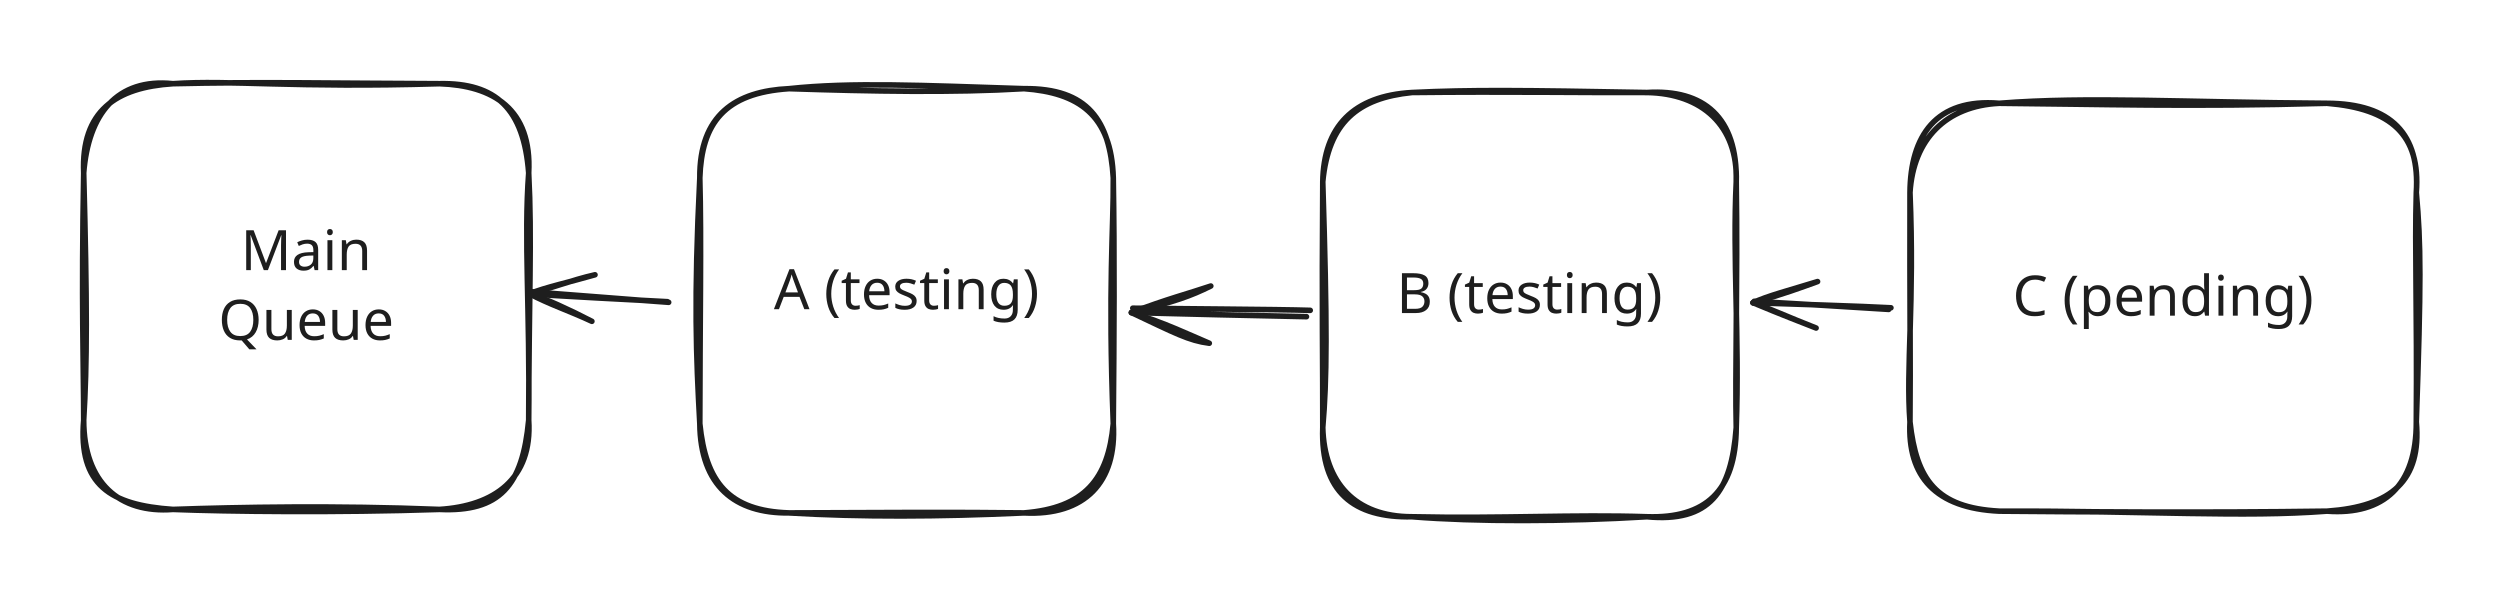
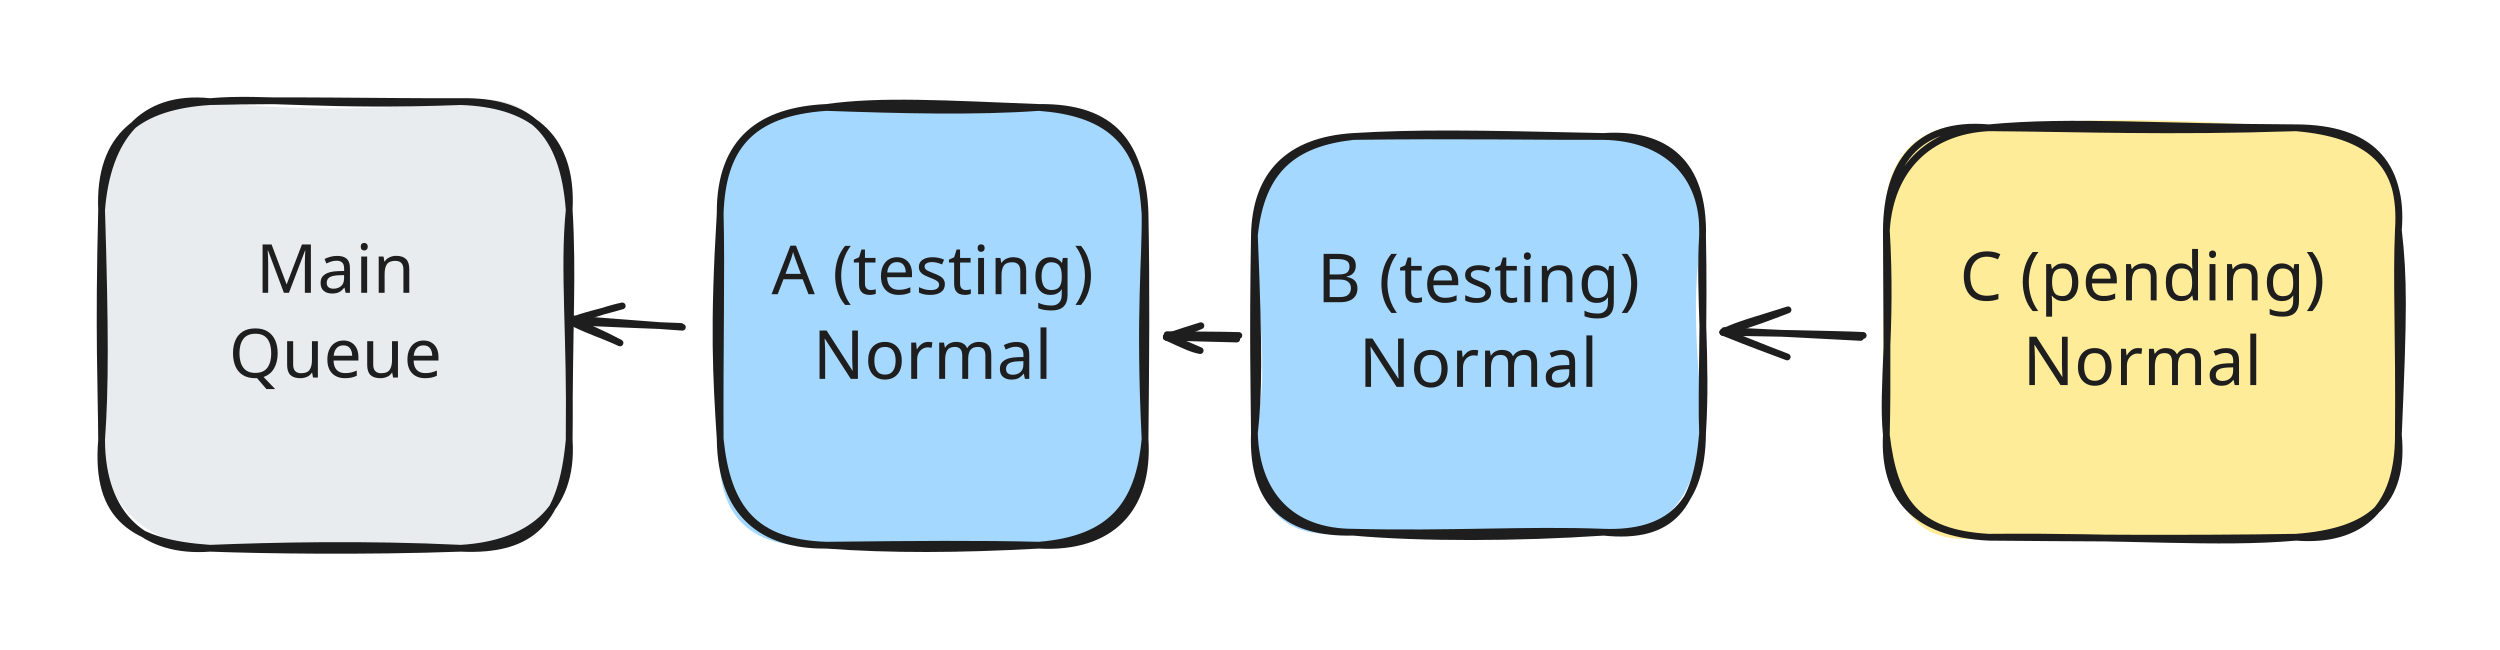
- <svg xmlns="http://www.w3.org/2000/svg" version="1.1" viewBox="0 0 896.122 215.227" width="1792.244" height="430.454">
+ <svg xmlns="http://www.w3.org/2000/svg" version="1.1" viewBox="0 0 738.114 191.874" width="738.114" height="191.874">
  
-   eyJ2ZXJzaW9uIjoiMSIsImVuY29kaW5nIjoiYnN0cmluZyIsImNvbXByZXNzZWQiOnRydWUsImVuY29kZWQiOiJ4nOVa23LbOFx1MDAxMn33V6g0L7NVXHRcdTAwMDZA45o33zb2TGLn4rE82Z1y0Vx1MDAxMi3RokiZouzIU/n3bVBcdTAwMTdSpG6TsbbkSrlKllx1MDAwMFx1MDAxMGg0+vTpXHUwMDAz6a+9Wq2ejvp+/U2t7n9temHQSrzH+ivX/uAngyCOsItnn1x1MDAwN/EwaWYjO2naXHUwMDFmvPnlXHUwMDE3r98n7SC9ieMuaca98WN+6Pf8KFx1MDAxZODA/+DnWu2v7LWwUOI3Uy9qh372QNaVryVcdTAwMTWUW8/iKFuXXHRqjFGUmdmIYHCE66V+XHUwMDBiu2+9cODnPa6p3lx1MDAwZU9cdTAwMWXv+en540fxXlx1MDAxZjzEyUkjvs6XvVxywvBzOlxuM7NcdTAwMDYx7j7vXHUwMDFipEnc9Vx1MDAxYkEr7UxdUGhf9lRcdTAwMTJcdTAwMGbbnchcdTAwMWa47bNZa9z3mkE6cm2UzlrHPnhTy1u+4idhXHUwMDA0YVx1MDAwNjhoqqWhUs163fMgXHUwMDE5MZRcbi5kqXds12FcdTAwMWPGibPrJ+a7v9yyXHUwMDFir9lto3lRazYmTbxo0PdcdTAwMTI8rnzc42THTFpcIqlcdTAwMDKmXHUwMDE5XHUwMDE4pZnNz6XjXHUwMDA37U6ajeFEUW6VXHUwMDAyaqRcdTAwMDUjcnP87FCEYJJKy3P/OVx1MDAxYvqnrSw+/sxPXCLxev6pe1wiXHUwMDFhhmHRnVFr4s5pXHUwMDFj5ZFcdTAwMDSTlm/5Jt3443JcdTAwMDRcdTAwMTajsFx1MDAxMFx1MDAxY4Nwf//irPNH+/G3prjrXjQ+XHUwMDFlXz7MXHUwMDFjMVx1MDAxN7JeksSP9VnPt1eL551cdTAwMGVP/a/p/ETjXHUwMDE1/zi8XHUwMDFmxukpXHUwMDFi3Vxc9U+aX45+v77/Qlx1MDAwYtNO3uVuXHUwMDE59lveOLrxXHUwMDE4hFKGYfSbPP7DIOqWfVx1MDAxNsbNblx1MDAwZYi9gr1cdTAwMTUkztlZXHUwMDAwIYbXUlx1MDAxMFx1MDAxYS7QXG7KxMYgXFy8651cdTAwMDahXHUwMDA0QaRRgmtlMLDNPFxiXHUwMDA1XHUwMDA1glx1MDAwN2Gp1kBcdTAwMTnlUmxccoXSXHUwMDEwZa1cdTAwMDVpWVx1MDAwNjFRXHUwMDA1oaRl0CFWXHUwMDExkIpb+s9RN9dRgddzRmpuVVx1MDAxY6Wfgyd3KpzOtf7b61x1MDAwNeFo7lSzXHUwMDEwRi++94Lov9HHoT8seNt17odB28V0vYlG+8lcXLinXHUwMDAxUt5sQC9otYqk1MRcdTAwMTVxVj853YRL4iRoXHUwMDA3kVx1MDAxN16sMlxiveCfzLIn4bJcdTAwMTBcdTAwMThcdTAwMDPf9brwgpWgXUmfXG54uXWKXFxOlVx1MDAwNiu13pw+j81Dc9SAJGi1f/VH+2+9u8Z5uNvI1VRcdTAwMTLKXHJHzFx1MDAwMFMqd/CYPVx1MDAwMWFccoxcdTAwMWGL8NV6i8Blwlx1MDAxMM5AXHUwMDBiyVx1MDAxMFx1MDAxMEbLJfRJldKCWVx1MDAwMVBcdTAwMDT3XHUwMDA0yGgvbkSqPP38yOzpX+o7K67Pz8z19VC0z9Vt82iwftrxw6x98f5cdTAwMDNcdTAwMTXhjatkzj7Zu+i68W4zc3eFlSWoZdhmyiqhNf9cdTAwMWLYXuzN3cY2l8RqyTlTXHUwMDAwljE2XHUwMDA3bsE0YVxm3WCNXHUwMDA2JXXZrmfENlVcdTAwMDSYtZRKxpWVwKrYLqT2aSmMfKxcdTAwMTVcdTAwMTPPUFxuv1x1MDAxNFLer/2c+oM0iNr/2lx1MDAxMimvYagyKS80aCNSZmYlZsc5Y1x1MDAwMWg5XHUwMDA3WW6eolYpqkEzuXkpvTrp7iRolVx1MDAwNVwiODBAwaqFKMj70Vx1MDAxOFx1MDAxNFjgauRIXHUwMDAzUki+PdBcIlx1MDAxZmskWYPuRsGKhFxcxSxcdTAwMTAwVFx1MDAwMFx1MDAxNtxKo+StqlnH5Fx1MDAxNFx1MDAxMMQ5hJ6RkPl6Qt5cbrRcdTAwMDepl6RcdTAwMDdB1EJYzFx1MDAxYja5y9lcdTAwMDRqzlx1MDAxNV7fmcOIwryo8LxcdTAwMDVnXHUwMDA1P2fpojl0+3hNXHTVjGqpUNNcdTAwMTghhFGysnk/aq03anVRnlx1MDAxYrXEXGJLuZJMOFx1MDAwYlx1MDAwNIaFqVx1MDAxOFx1MDAxMXqD9DDu9YJcdTAwMTSd/SFcdTAwMGWitOzUzHv7XHUwMDBl/lx1MDAxZN+rnDhuothXzlx1MDAxM30343yplb+r5UjKPsze//lq4ejXS0M8661Edz7fXvH/9+lcdTAwMGWz/NpOUZRcdTAwMWWweWXy64ez0Zer15dX8efgIL5ccr333ean3U5yllx1MDAxYlx1MDAwMlxcc2ElXHUwMDE2XHUwMDA0WpdlhyBWUcsw1txcdTAwMGLdcdmhUDdpkFx1MDAwNV76kWXHVbLPXHUwMDFmTDo8vbjsnciT6Pf46Obi/yA7Vs57m75cdTAwMGKOjuNB/NtRb//hXeupY1x1MDAxYfyFyVx1MDAxOWOXpVxmXHUwMDBlaFx1MDAwM6i/cdG/+JB2O2cgVKVC1cKxLNKyLGZcZlx1MDAxMVZwo4WlyE16i2JGI2tYY1xyXHUwMDFlvFx1MDAxMlTxasaoilx1MDAxOUwvWK3p5yiEXoqYOdi6mFlDfGUxs9CgrYpcdTAwMTnDyo05yWuuKJg8eNYhdnVm3E3EciBcbilcdTAwMTNZXHUwMDE1ayhu5llcdTAwMWU7UMpcYopsT1x1MDAxZKy3R/JKXHUwMDEwoNR9s1x1MDAwNlx1MDAxNvG6QMkwglx1MDAxOVx1MDAwNVx1MDAxM1x1MDAwYlhgxmqRV1x1MDAwMdPLXGJcbq5cdTAwMDSwP6KQWVxys5JCkFx1MDAwMutlSkFQdKNcdTAwMTK2MGwsLVx1MDAwNMHaXHUwMDE30zRcdTAwMDOK5Vx1MDAxZuXV+mYjIbNWXU2NQpvQXHUwMDE0SynjiDiUzTa/9JtcdTAwMTmlXGJGs2VcdTAwMTK5wzBcdTAwMTBaV4x6UcJmWcBnnZVYz6fbK/7/Ll3Dlt/eMFx1MDAwMahblSp8y7Yu5z090eT+7b3UjfND/VY171x1MDAxYd2nxm7nPMbAXHUwMDEwjCF3d8mB2/kyXHUwMDA1xSYxXFyAUYClXG61tmTXM5YpXHUwMDA2z9li0SEx5tnCnCcw6i1KXHUwMDE3rEtAQFH6TJJcdTAwMWXH7GxcdTAwMDSO20Fd81x1MDAwZlxu+u/UNa1O75P34fjj8fVJcHLpyVH37ZW3gzqB0eVcdTAwMTA07lx1MDAwMlUru/lccuriXe84XHUwMDA0tSZWWoVIU0JcIlx1MDAxZpWkgiWCYy2ORYlExaC2qVx1MDAxNVx1MDAwMCFmLcVcdTAwMDJoXGbETbRcdTAwMDJmXHUwMDEwZlx1MDAwNeP2XHUwMDE57lx1MDAxM16KWDis/dz3M87fllhYwyVlsbDQoO1+80GXfl3JJVaeIHg+YFx1MDAxZGxXp8dcdTAwMWSFLTBcIo27YaZCMlVCLXCCnEpcdTAwMTFE1vBt/oRIXHUwMDE4orhcdTAwMDUrJDCsUHWeXHUwMDFlcsxcdTAwMTKN3IrCXHUwMDA1qydB3XV8XHUwMDA1w9pdXHUwMDFic6m28kO+XHUwMDFkXHUwMDE3XGaroTYrujXhXHUwMDAwSmBwXHUwMDE3XHUwMDBilJKeMCgkXHUwMDAwsFbF+JdKqO9TXHUwMDBiayXMVFx1MDAwNuBqRkujrJa0cPQlo5RmSqInhXE/NNNVo16UWlhcdTAwMWHwWW811pfphb3JXHUwMDEyda/f/5xizM1cdTAwMGVcdTAwMDRjP2hNOCHfZ/0h8Fx1MDAxZlx1MDAwZlajc2/iVZex/FxmXGbf9r79XHUwMDBmtz1cdTAwMWVcXCJ9
+   eyJ2ZXJzaW9uIjoiMSIsImVuY29kaW5nIjoiYnN0cmluZyIsImNvbXByZXNzZWQiOnRydWUsImVuY29kZWQiOiJ4nOVabVPbRlx1MDAxMP7Or2DIl3YmUW/vbu8l33hroEkgL1x1MDAxNNM0XHUwMDFkRtjCXGJkycgyXHUwMDA0Ovnv3Vx1MDAxM44lS35cdTAwMDPjjjtccjPBvjvd7a322WefO/5eW1/fyO66wcbr9Y3gW9OPwlbq3268dO03QdpcdTAwMGKTmLp4/r2X9NNmPvJcIsu6vde//OJ3u147zM6S5MprJp2Hx4Io6Fx1MDAwNHHWo4F/0vf19b/z/0tcdTAwMGKlQTPz43ZcdTAwMTTkXHUwMDBm5F3FWkqIautBXHUwMDEy5+tcdTAwMDJYVJxJw4cjwt5cdTAwMGWtl1x1MDAwNS3qPvejXlD0uKaNdrR3e833XHUwMDBmbz/K93rrJkn3XHUwMDFhyWmx7HlcdTAwMThFn7O7KDerl9Dui75eliZXQSNsZVx1MDAxNz9cXFBqn/RUmvTbXHUwMDE3cdBz24dha9L1m2F259pcdTAwMThcdTAwMWK2Pvjg9XrR8o2+SW08xdBazVxmolx1MDAwNl74w00gpPW0kkZcdTAwMDLTVlx1MDAwM1x1MDAxOFWxbDuJktRZ9lx1MDAwMlx1MDAwMvdT2HbmN6/aZGDcKsZcdTAwMDQ2aFx1MDAwNufFmNvBfkFcdTAwMTiPIVx1MDAxN4LWcqvJwoqLIGxfZPlcdTAwMTjwjFx1MDAxNkYyIThcdTAwMTMgZGFKkL9cdTAwMTIpXHUwMDAxaSu88J5bv7vfyqPjr+I9pH4n2HdPxP0oKjszblxynPkjioo4XHUwMDEyg5bvxVx1MDAwNt343Wr8lWOwXHUwMDE0XHUwMDFhvWhz8+jg4o/27dumvLw6anzcPb5cdTAwMTk6YiRg/TRNbjeGPd9fjp/3x/As+JaNTvSw4lx1MDAxZtvX/STbh7uzk+5e88vO76fXX1hp2sGnwi39bst/iG3QgFx1MDAwMMiRcaWH/VFcdTAwMThfVX1cdTAwMTYlzatcdTAwMDJcdTAwMGVrJXtrOFx1MDAxY7GzXHUwMDA0QWknQ1ByrZSyWs5ccsHxu15pXGJcIlx1MDAxOI9cdTAwMWJcdTAwMGVWW+RcXDNcdTAwMWNFoGWeZqBcdTAwMTVwiZprlIsgMEv9uNf1U1xu2TpcbpFSgbVWoFx1MDAwNUHZwMo6XGKRVUFcdTAwMDdWKMFcdTAwMTS3bHHUjXTU4DUtUilL42NcIrWwKomzz+G9eyucjbT+6nfC6G7kreYhTF5874fx1/hjP+iXvO06N6Ow7WJ6o0lGXHUwMDA36Ui4ZyFcdTAwMTHecEAnbLXKlNSkXHUwMDE1adYg3Z+HSZI0bIexXHUwMDFmXHUwMDFkTTOIvFx1MDAxMOxccrOnx7FcdTAwMTRcdTAwMTi9wPU69ImpoJ1KnlqaSci1hlx1MDAxM26FnJ87d81N864h0rDV/i2423zjXzZcdTAwMGWj1Vx1MDAwNq5S5FViSFwiJOG4s0KdXGKetMCUNkZcdEqmXHUwMDBiXHUwMDAx94WPLXM+jjo5epI4kVGG0GA0jqNObj0ugVx1MDAwM7NCI2OsXHUwMDE4M0CxQMEt1TtcdTAwMDW9/5+pMzjWl1aeXHUwMDFlXHUwMDFlmNPTvmxcdTAwMWaq8+ZOb/a0XHUwMDBmXHUwMDBmQ/vo/Vx1MDAwNyajM02p8eCTvYxPXHUwMDFi7+Yzd1x1MDAwZUo2RmgoQ3xcdTAwMTmUrFx1MDAxNE5cdTAwMDK21NpcdTAwMWFTooFZuFx1MDAxZe/L1ca1Jsq1SNA1Rlx1MDAxYihVXHUwMDFmXHUwMDBmhFxmXHUwMDFlXHUwMDAwKO1AXHUwMDBmbEFcXE8lZLLAXHUwMDEzYC1jXGJcXFlcdTAwMTRQx3adkSVxMSVcdTAwMDP5XGZl8NNcdNkoYoB/jZA313/Kgl5cdTAwMTbG7Z+/UqimXHUwMDFkP1pcdTAwMTIxz6CpKjFPNew5XGL6IYWMwTBXpTiv1tVIL0eCYvPT8/QkvJowJu1KdalcdTAwMTaW0OBcYnhcdTAwMDTGpFx1MDAxNT3LOHBSmyBcdTAwMTVgxa7nQzHpVpLOkpGastwqoug6ijnJX0HJRmrUgipcdTAwMDZWXHUwMDE0sz/qbFwid0b6XHUwMDE4iprrXHUwMDE5KZrPpuiloL2X+Wm2XHUwMDE1xi1CyKhhg4OdeVDnXFzhd5054M4ygKotLTmUXHUwMDFjnWeQZt/t41x1MDAxNfOYXHUwMDA2plGRxKF3L43C2uaDuDXbqOk1emHUXHUwMDA0Iyj4XHUwMDE0gnRcdTAwMTZIStmmZkTk97LtpNNcdDNy9ockjLOqU3PvbbpcZnBcdTAwMTH4tTdOmyj3VVNF1804WnxcdTAwMTWf1lx1MDAwYizlX4af/3o5dvSryUGed9fju5hxrfz7SULE6MlHXGJacGOpaJq/Yvntw8Hdl5NXxyfJ53ArOY/891fNT6ud6lxmXHUwMDE4zyp3YMPcsY0pckResShcbjdUkupcdTAwMWFUXFzLJVx0XHUwMDExwT3BlJJMOTvKXCKjXHUwMDEwXCKgPCOQVIi0XHUwMDBm/6ppTlHtqamwKmz8P1x1MDAwYpGTdJPfmKy/f3Tc2cO9+Pdk5+zoX1x1MDAxMFwiU+c9z96FO7tJL3m709m8ede6vzBccv5sXHUwMDAyx3KORVQsSeDo0jl27cxRcFx1MDAxNIw/XCJhjH9Lq50wKF9zoj7OrFFWmMqZozKepDwh0LCFXHUwMDEzxlxmhaM9KtAoQytcdTAwMDN56lx1MDAxOJM0WE3iUKRI5Po5aqGnS1x1MDAxY0tk95hIXUzifI236lria7wkmTODXHUwMDAzqzJnpnFzSVx1MDAxZPtEqUP1xEQ0g1x1MDAwNa7R2mLELDRPT5uriWaQXHUwMDFlNyA0uqNcdTAwMTlmR+lfgvUgP1x1MDAxYjSk+co3Os+NZlx1MDAwZVx1MDAxZTLkkkpbIYVcdTAwMTalLDtEM/NQXHUwMDAxkCxjkkYxXHUwMDFhVFx1MDAwNbc7zFRK21VcdTAwMTQ6T8b8nEJnOu6GmkJ6ylA5LYGIKvf2XHUwMDA0jYFUZimqxCSzWpJcdTAwMWWubX4uoTOn+lJcdTAwMWVFqlx1MDAwNbTMUCxKrcdcdTAwMThFNpEplspUzlx1MDAxNdOGtPl/XFz4TI75vLtcdTAwMWXuxYxr5d9PXHUwMDEyPlxcTcx8wlitXHUwMDA0XHUwMDEz8ye++3uWXr+5Rt043NZvVPOycXXfWO3ERyPQQ4mUqoHkXHKv1jGo3Vx1MDAxNYzlXHUwMDE0aFxcgYKFUt+L8/Ogae2YXCJcdTAwMDbBXHUwMDAzwpfhgyuYMTVcZmeeMUai4Vxi7iC32O8g63ErmXEnUSsofFx1MDAxNqj4nyh8Wlx1MDAxN51P/ofdj7une+HesY93V29O/Edcblx0Xb7GWJKQ4Djl5Fx1MDAwMZlCqq7nXHUwMDE3XHUwMDEy43e94lxi5NZDIaiQ16hRmeplXHT3rFCAyqJBXHUwMDAyolhcdTAwMDSBM6SE8MBaYmhhXHUwMDExiVvmuixcdTAwMDFhwEpK0M9w4LCAlCDgi0fE6mJSYnv9p26Qk/6yb0tmUEpVRkw1bKm3JUboautcdTAwMTDHXHUwMDE0uU6czn9XMj1driSMSSB5gkhKK4KwYqJ6V0JcdTAwMTgn5uJMokAwtmLX84FYMs9cdTAwMTUtjtcpXVxiXHUwMDFjd1x1MDAxY+BcdTAwMTltLadCS7q/XGaTWDtDXHUwMDA06qdiXHUwMDAw1VL+XHUwMDEwcFFcdTAwMDXxVKjPqSCmQ25YrGuPXHUwMDBioSRHypN80j2JId0ghLDCXGLpzo+fJlx1MDAxZubUNMqj1ah4XCLGJOa0Y+WDM0ppoCAlonFcdTAwMDfJoOtG/afkw8SAz3vrsT5JPaxccpbY8Lvdz1x1MDAxOcXc8IVQ7IetXHUwMDAxR1x1MDAxNPvcuFx0g9ut6ehcXFx1MDAxYnjVZawgXHUwMDA3w/e17/9cdTAwMDA2cy5jIn0=
  <defs>
    <style class="style-fonts">
      @font-face {
        font-family: "Virgil";
        src: url("https://unpkg.com/@excalidraw/excalidraw@undefined/dist/excalidraw-assets/Virgil.woff2");
      }
      @font-face {
        font-family: "Cascadia";
        src: url("https://unpkg.com/@excalidraw/excalidraw@undefined/dist/excalidraw-assets/Cascadia.woff2");
      }
      @font-face {
        font-family: "Assistant";
        src: url("https://unpkg.com/@excalidraw/excalidraw@undefined/dist/excalidraw-assets/Assistant-Regular.woff2");
      }
    </style>
  </defs>
-   <rect x="0" y="0" width="896.122" height="215.227" fill="transparent" />
-   <g stroke-linecap="round" transform="translate(30 30) rotate(0 79.75316 76.30148)">
-     <path d="M32 0 C52.69 -1.4, 74.83 1.56, 127.51 0 M32 0 C62.27 -0.73, 91.58 -0.11, 127.51 0 M127.51 0 C147.74 -0.39, 157.78 8.89, 159.51 32 M127.51 0 C146.72 0.64, 160.72 8.98, 159.51 32 M159.51 32 C157.76 55.7, 159.98 80.56, 159.51 120.6 M159.51 32 C160.72 55.36, 159.57 77.11, 159.51 120.6 M159.51 120.6 C160.88 141.69, 147.12 151.42, 127.51 152.6 M159.51 120.6 C157.33 144.14, 149.14 153.6, 127.51 152.6 M127.51 152.6 C90.58 151.13, 55.38 151.78, 32 152.6 M127.51 152.6 C90.68 153.82, 51.54 153.37, 32 152.6 M32 152.6 C9.59 151.07, -1.98 143.91, 0 120.6 M32 152.6 C12.87 154.09, 0.04 143.13, 0 120.6 M0 120.6 C-0.02 100.39, -0.88 79.21, 0 32 M0 120.6 C1.23 100.35, 1.23 78.98, 0 32 M0 32 C-0.96 9.7, 11.65 1.3, 32 0 M0 32 C1.65 10.96, 11.81 -2.09, 32 0" stroke="#1e1e1e" stroke-width="2" fill="none" />
+   <rect x="0" y="0" width="738.114" height="191.874" fill="transparent" />
+   <g stroke-linecap="round" transform="translate(30 30) rotate(0 69.02617 65.93692)">
+     <path d="M32 0 C57.32 2.93, 83.73 2.5, 106.05 0 C126 -3.55, 135.25 7.63, 138.05 32 C142.02 54.08, 137.6 75.9, 138.05 99.87 C140.37 119.51, 128.46 131.89, 106.05 131.87 C74.18 129.12, 45.84 133.68, 32 131.87 C13.01 130.39, 0.49 119.6, 0 99.87 C1.35 80.46, -1.96 66.77, 0 32 C0.35 12.98, 8.08 -1.05, 32 0" stroke="none" stroke-width="0" fill="#e9ecef" />
+     <path d="M32 0 C47.79 -1.43, 65.03 1.54, 106.05 0 M32 0 C55.66 -0.58, 78.37 0.05, 106.05 0 M106.05 0 C126.28 -0.39, 136.33 8.89, 138.05 32 M106.05 0 C125.27 0.64, 139.27 8.98, 138.05 32 M138.05 32 C136.28 49.82, 138.49 68.79, 138.05 99.87 M138.05 32 C139.18 50.08, 138.03 66.54, 138.05 99.87 M138.05 99.87 C139.43 120.96, 125.67 130.7, 106.05 131.87 M138.05 99.87 C135.87 123.41, 127.68 132.87, 106.05 131.87 M106.05 131.87 C77.4 130.5, 50.47 131.14, 32 131.87 M106.05 131.87 C77.65 132.9, 46.93 132.44, 32 131.87 M32 131.87 C9.59 130.34, -1.98 123.18, 0 99.87 M32 131.87 C12.87 133.36, 0.04 122.4, 0 99.87 M0 99.87 C-0.09 84.59, -0.94 68.35, 0 32 M0 99.87 C1.08 84.45, 1.09 67.92, 0 32 M0 32 C-0.96 9.7, 11.65 1.3, 32 0 M0 32 C1.65 10.96, 11.81 -2.09, 32 0" stroke="#1e1e1e" stroke-width="2" fill="none" />
  </g>
-   <g transform="translate(80.40319 81.30148) rotate(0 29.34997 25)">
+   <g transform="translate(69.6762 70.93692) rotate(0 29.34997 25)">
    <text x="29.35" y="0" font-family="Virgil, Segoe UI Emoji" font-size="20px" fill="#1e1e1e" text-anchor="middle" style="white-space: pre;" direction="ltr" dominant-baseline="text-before-edge">Main</text>
    <text x="29.35" y="25" font-family="Virgil, Segoe UI Emoji" font-size="20px" fill="#1e1e1e" text-anchor="middle" style="white-space: pre;" direction="ltr" dominant-baseline="text-before-edge">Queue</text>
  </g>
-   <g stroke-linecap="round" transform="translate(250.8451 31.78268) rotate(0 74.10687 76.03337)">
-     <path d="M32 0 C54.36 -2.38, 79.5 -1.18, 116.21 0 M32 0 C61.39 0.96, 90.93 1.52, 116.21 0 M116.21 0 C135.63 1.41, 147.6 9.28, 148.21 32 M116.21 0 C139.18 -0.23, 146.97 11.44, 148.21 32 M148.21 32 C148.35 50.09, 146.29 70.45, 148.21 120.07 M148.21 32 C148.66 59.56, 148.49 88.39, 148.21 120.07 M148.21 120.07 C149.52 141.05, 138.04 153.18, 116.21 152.07 M148.21 120.07 C146.44 139.97, 137.97 150.36, 116.21 152.07 M116.21 152.07 C85.43 153.47, 57.71 153.58, 32 152.07 M116.21 152.07 C92.13 151.78, 67.95 151.9, 32 152.07 M32 152.07 C12.54 152.29, 0.23 142.4, 0 120.07 M32 152.07 C10.34 151.37, 2.1 141.05, 0 120.07 M0 120.07 C-1.31 95.99, -2.16 75.95, 0 32 M0 120.07 C0.03 85.92, 0.6 53.25, 0 32 M0 32 C0.65 12.48, 8.72 1.54, 32 0 M0 32 C-0.14 9.43, 12.79 0.88, 32 0" stroke="#1e1e1e" stroke-width="2" fill="none" />
+   <g stroke-linecap="round" transform="translate(212.6289 31.72623) rotate(0 62.72015 64.62061)">
+     <path d="M31.36 0 C49.2 2.14, 74.56 0.54, 94.08 0 C116.98 -2.05, 124.38 12.46, 125.44 31.36 C127.34 54.82, 123.41 72.67, 125.44 97.88 C122.6 116.71, 112.48 132.28, 94.08 129.24 C65.54 130, 46.66 126.98, 31.36 129.24 C6.92 131.31, -1.83 118.46, 0 97.88 C-2.29 73.67, -2.38 55.2, 0 31.36 C-1.39 9.2, 13.34 0.31, 31.36 0" stroke="none" stroke-width="0" fill="#a5d8ff" />
+     <path d="M31.36 0 C47.51 -2.27, 66.44 -1.08, 94.08 0 M31.36 0 C53.35 0.78, 75.47 1.33, 94.08 0 M94.08 0 C113.07 1.41, 124.83 9.07, 125.44 31.36 M94.08 0 C116.62 -0.23, 124.19 11.23, 125.44 31.36 M125.44 31.36 C125.67 44.65, 123.61 60.21, 125.44 97.88 M125.44 31.36 C125.85 52.13, 125.69 74.18, 125.44 97.88 M125.44 97.88 C126.74 118.43, 115.48 130.36, 94.08 129.24 M125.44 97.88 C123.66 117.36, 115.41 127.53, 94.08 129.24 M94.08 129.24 C70.7 130.53, 50.38 130.64, 31.36 129.24 M94.08 129.24 C76.24 128.81, 58.31 128.94, 31.36 129.24 M31.36 129.24 C12.33 129.46, 0.23 119.79, 0 97.88 M31.36 129.24 C10.12 128.54, 2.1 118.44, 0 97.88 M0 97.88 C-1.18 79.39, -2.04 64.93, 0 31.36 M0 97.88 C-0.14 71.86, 0.43 47.31, 0 31.36 M0 31.36 C0.65 12.26, 8.5 1.54, 31.36 0 M0 31.36 C-0.14 9.22, 12.57 0.88, 31.36 0" stroke="#1e1e1e" stroke-width="2" fill="none" />
  </g>
-   <g transform="translate(271.792 95.31606) rotate(0 53.15995 12.5)">
+   <g transform="translate(222.1891 71.34683) rotate(0 53.15995 25)">
    <text x="53.16" y="0" font-family="Virgil, Segoe UI Emoji" font-size="20px" fill="#1e1e1e" text-anchor="middle" style="white-space: pre;" direction="ltr" dominant-baseline="text-before-edge">A (testing)</text>
+     <text x="53.16" y="25" font-family="Virgil, Segoe UI Emoji" font-size="20px" fill="#1e1e1e" text-anchor="middle" style="white-space: pre;" direction="ltr" dominant-baseline="text-before-edge">Normal</text>
  </g>
  <g stroke-linecap="round">
-     <g transform="translate(239.2399 107.8967) rotate(0 -24.36679 -1.690218)">
-       <path d="M0.44 0.47 C-7.79 -0.08, -40.63 -2.72, -48.91 -3.32 M0 0.24 C-8.36 -0.22, -41.41 -1.87, -49.43 -2.59" stroke="#1e1e1e" stroke-width="2" fill="none" />
+     <g transform="translate(201.0237 96.13729) rotate(0 -15.9857 -1.026939)">
+       <path d="M0.44 0.47 C-5 0.14, -26.67 -1.61, -32.14 -2 M0 0.24 C-5.56 0, -27.44 -0.76, -32.66 -1.27" stroke="#1e1e1e" stroke-width="2" fill="none" />
    </g>
-     <g transform="translate(239.2399 107.8967) rotate(0 -24.36679 -1.690218)">
-       <path d="M-25.97 -9.4 C-34.21 -6.98, -44.06 -4.87, -49.43 -2.59 M-25.97 -9.4 C-34.4 -7.5, -42.33 -4.35, -49.43 -2.59" stroke="#1e1e1e" stroke-width="2" fill="none" />
+     <g transform="translate(201.0237 96.13729) rotate(0 -15.9857 -1.026939)">
+       <path d="M-17.31 -5.82 C-22.58 -4.25, -29.14 -2.9, -32.66 -1.27 M-17.31 -5.82 C-22.9 -4.61, -28.09 -2.39, -32.66 -1.27" stroke="#1e1e1e" stroke-width="2" fill="none" />
    </g>
-     <g transform="translate(239.2399 107.8967) rotate(0 -24.36679 -1.690218)">
-       <path d="M-27.08 7.28 C-34.9 3.22, -44.32 -1.13, -49.43 -2.59 M-27.08 7.28 C-35.08 3.54, -42.63 1.06, -49.43 -2.59" stroke="#1e1e1e" stroke-width="2" fill="none" />
+     <g transform="translate(201.0237 96.13729) rotate(0 -15.9857 -1.026939)">
+       <path d="M-17.97 5.11 C-22.99 2.44, -29.29 -0.45, -32.66 -1.27 M-17.97 5.11 C-23.3 2.63, -28.26 1.16, -32.66 -1.27" stroke="#1e1e1e" stroke-width="2" fill="none" />
    </g>
  </g>
  <mask />
-   <g stroke-linecap="round" transform="translate(474.144 33.16049) rotate(0 74.10687 76.03337)">
-     <path d="M32 0 C53.23 -1.03, 71.61 -0.81, 116.21 0 M32 0 C65.11 -0.39, 98.93 0.12, 116.21 0 M116.21 0 C135.9 0.3, 148.92 11.88, 148.21 32 M116.21 0 C136.6 -1.26, 148.65 8.86, 148.21 32 M148.21 32 C146.9 59.26, 149.36 87.71, 148.21 120.07 M148.21 32 C148.74 67.13, 147.74 101.7, 148.21 120.07 M148.21 120.07 C148.04 142.85, 137.24 152.77, 116.21 152.07 M148.21 120.07 C146.49 143.36, 138.52 154.19, 116.21 152.07 M116.21 152.07 C87.48 153.82, 54.49 153.91, 32 152.07 M116.21 152.07 C90.09 151.19, 63.99 152.79, 32 152.07 M32 152.07 C11.57 152.09, 0.53 139.77, 0 120.07 M32 152.07 C11.16 152.51, -0.81 143.32, 0 120.07 M0 120.07 C1.48 102.96, 1.62 84.08, 0 32 M0 120.07 C0.06 99.34, -0.35 78.47, 0 32 M0 32 C0.32 12.19, 10.98 1.2, 32 0 M0 32 C2.02 10.72, 12.51 1.97, 32 0" stroke="#1e1e1e" stroke-width="2" fill="none" />
+   <g stroke-linecap="round" transform="translate(370.3593 40.29163) rotate(0 66.15332 58.41797)">
+     <path d="M29.21 0 C50.41 -1.53, 70.1 -2.39, 103.1 0 C119.42 -3.54, 135.25 9.43, 132.31 29.21 C127.93 48.29, 132.25 77.23, 132.31 87.63 C130.14 103.83, 123.07 118.8, 103.1 116.84 C86.36 118.46, 67.04 117.54, 29.21 116.84 C7.48 120.14, -0.65 108.33, 0 87.63 C3.58 74.54, 2.56 63.4, 0 29.21 C3.18 10.34, 11.32 3.28, 29.21 0" stroke="none" stroke-width="0" fill="#a5d8ff" />
+     <path d="M29.21 0 C47.97 -1.12, 63.87 -0.9, 103.1 0 M29.21 0 C58.27 -0.42, 88.05 0.08, 103.1 0 M103.1 0 C120.93 0.3, 133.01 10.95, 132.31 29.21 M103.1 0 C121.62 -1.26, 132.75 7.93, 132.31 29.21 M132.31 29.21 C131.25 47, 133.7 65.98, 132.31 87.63 M132.31 29.21 C132.84 52.67, 131.83 75.58, 132.31 87.63 M132.31 87.63 C132.14 108.55, 122.26 117.54, 103.1 116.84 M132.31 87.63 C130.58 109.06, 123.54 118.96, 103.1 116.84 M103.1 116.84 C78.06 118.54, 48.78 118.63, 29.21 116.84 M103.1 116.84 C80.18 115.97, 57.27 117.57, 29.21 116.84 M29.21 116.84 C10.64 116.86, 0.53 105.47, 0 87.63 M29.21 116.84 C10.23 117.28, -0.81 109.02, 0 87.63 M0 87.63 C1.26 76.53, 1.4 63.65, 0 29.21 M0 87.63 C-0.1 73.81, -0.52 59.84, 0 29.21 M0 29.21 C0.32 11.26, 10.05 1.2, 29.21 0 M0 29.21 C2.02 9.79, 11.58 1.97, 29.21 0" stroke="#1e1e1e" stroke-width="2" fill="none" />
  </g>
-   <g transform="translate(494.3809 96.69386) rotate(0 53.86995 12.5)">
-     <text x="53.87" y="0" font-family="Virgil, Segoe UI Emoji" font-size="20px" fill="#1e1e1e" text-anchor="middle" style="white-space: pre;" direction="ltr" dominant-baseline="text-before-edge">B (testing)</text>
+   <g transform="translate(382.6426 48.70959) rotate(0 53.86995 50)">
+     <text x="53.87" y="0" font-family="Virgil, Segoe UI Emoji" font-size="20px" fill="#1e1e1e" text-anchor="middle" style="white-space: pre;" direction="ltr" dominant-baseline="text-before-edge" />
+     <text x="53.87" y="25" font-family="Virgil, Segoe UI Emoji" font-size="20px" fill="#1e1e1e" text-anchor="middle" style="white-space: pre;" direction="ltr" dominant-baseline="text-before-edge">B (testing)</text>
+     <text x="53.87" y="50" font-family="Virgil, Segoe UI Emoji" font-size="20px" fill="#1e1e1e" text-anchor="middle" style="white-space: pre;" direction="ltr" dominant-baseline="text-before-edge">Normal</text>
+     <text x="53.87" y="75" font-family="Virgil, Segoe UI Emoji" font-size="20px" fill="#1e1e1e" text-anchor="middle" style="white-space: pre;" direction="ltr" dominant-baseline="text-before-edge" />
  </g>
  <g stroke-linecap="round">
-     <g transform="translate(469.4601 111.8936) rotate(0 -32.15021 -0.7378637)">
-       <path d="M0.19 -0.65 C-10.22 -1.01, -52.78 -1.26, -63.42 -1.42 M-1.16 1.62 C-11.57 1.41, -53.43 0.48, -63.9 0.15" stroke="#1e1e1e" stroke-width="2" fill="none" />
+     <g transform="translate(365.6754 99.35235) rotate(0 -10.75262 -0.2805649)">
+       <path d="M0.09 -0.3 C-3.36 -0.44, -17.55 -0.48, -21.1 -0.54 M-0.53 0.74 C-3.97 0.66, -17.85 0.31, -21.32 0.18" stroke="#1e1e1e" stroke-width="2" fill="none" />
    </g>
-     <g transform="translate(469.4601 111.8936) rotate(0 -32.15021 -0.7378637)">
-       <path d="M-35.45 -9.37 C-42.79 -5.74, -47.93 -3.93, -63.9 0.15 M-35.45 -9.37 C-43.24 -6.72, -51.23 -4.71, -63.9 0.15" stroke="#1e1e1e" stroke-width="2" fill="none" />
+     <g transform="translate(365.6754 99.35235) rotate(0 -10.75262 -0.2805649)">
+       <path d="M-11.11 -3.19 C-13.66 -2.04, -15.61 -1.37, -21.32 0.18 M-11.11 -3.19 C-13.95 -2.26, -16.83 -1.48, -21.32 0.18" stroke="#1e1e1e" stroke-width="2" fill="none" />
    </g>
-     <g transform="translate(469.4601 111.8936) rotate(0 -32.15021 -0.7378637)">
-       <path d="M-35.99 11.14 C-43.34 10.22, -48.35 7.47, -63.9 0.15 M-35.99 11.14 C-43.71 7.89, -51.54 4, -63.9 0.15" stroke="#1e1e1e" stroke-width="2" fill="none" />
+     <g transform="translate(365.6754 99.35235) rotate(0 -10.75262 -0.2805649)">
+       <path d="M-11.33 4.16 C-13.86 3.68, -15.76 2.72, -21.32 0.18 M-11.33 4.16 C-14.12 2.98, -16.94 1.64, -21.32 0.18" stroke="#1e1e1e" stroke-width="2" fill="none" />
    </g>
  </g>
  <mask />
-   <g stroke-linecap="round" transform="translate(684.6307 37.02396) rotate(0 90.74573 73.09833)">
-     <path d="M32 0 C63.92 -2.51, 97.81 -0.33, 149.49 0 M32 0 C67.05 0.29, 100.23 1.37, 149.49 0 M149.49 0 C172.44 1.89, 183.08 11.32, 181.49 32 M149.49 0 C172.59 0.09, 182.85 11.16, 181.49 32 M181.49 32 C183.2 50.53, 183.2 64.53, 181.49 114.2 M181.49 32 C180.89 52.7, 181.81 73.24, 181.49 114.2 M181.49 114.2 C181.58 137.04, 169.84 147.7, 149.49 146.2 M181.49 114.2 C183.34 135.19, 172.77 144.57, 149.49 146.2 M149.49 146.2 C118.87 148.51, 86.8 146.06, 32 146.2 M149.49 146.2 C105.66 146.82, 60.16 146.43, 32 146.2 M32 146.2 C9.15 145.14, -0.94 133.81, 0 114.2 M32 146.2 C9.38 144.98, 2.29 134.91, 0 114.2 M0 114.2 C-1.48 94.79, 1.65 71.64, 0 32 M0 114.2 C0.21 92.2, -0.1 71.45, 0 32 M0 32 C0.17 11.64, 9.25 -1.88, 32 0 M0 32 C1.2 12.86, 12.94 0.93, 32 0" stroke="#1e1e1e" stroke-width="2" fill="none" />
+   <g stroke-linecap="round" transform="translate(556.9397 37.72709) rotate(0 75.58734 60.44423)">
+     <path d="M30.22 0 C49.35 -2.33, 76.78 -3.6, 120.95 0 C138.46 -1.25, 154.49 8.08, 151.17 30.22 C151.55 53.16, 153.36 76.05, 151.17 90.67 C154.23 112.21, 138.52 119.56, 120.95 120.89 C92.46 122.81, 68.19 121.52, 30.22 120.89 C10.35 123.93, 1.84 114.37, 0 90.67 C-1.41 77.68, -1.31 62.74, 0 30.22 C-2.33 8.93, 10.23 -3.6, 30.22 0" stroke="none" stroke-width="0" fill="#ffec99" />
+     <path d="M30.22 0 C54.63 -2.31, 81 -0.13, 120.95 0 M30.22 0 C57.42 0.18, 82.75 1.26, 120.95 0 M120.95 0 C142.71 1.89, 152.76 10.72, 151.17 30.22 M120.95 0 C142.87 0.09, 152.53 10.56, 151.17 30.22 M151.17 30.22 C152.77 44.32, 152.77 53.89, 151.17 90.67 M151.17 30.22 C150.5 45.54, 151.42 60.7, 151.17 90.67 M151.17 90.67 C151.27 112.33, 140.12 122.39, 120.95 120.89 M151.17 90.67 C153.02 110.48, 143.05 119.26, 120.95 120.89 M120.95 120.89 C97.45 122.95, 72.51 120.5, 30.22 120.89 M120.95 120.89 C87.21 121.44, 51.8 121.06, 30.22 120.89 M30.22 120.89 C8.55 119.83, -0.94 109.09, 0 90.67 M30.22 120.89 C8.78 119.67, 2.29 110.2, 0 90.67 M0 90.67 C-1.4 76.77, 1.72 59.12, 0 30.22 M0 90.67 C0.39 74.4, 0.09 59.38, 0 30.22 M0 30.22 C0.17 11.05, 8.66 -1.88, 30.22 0 M0 30.22 C1.2 12.27, 12.35 0.93, 30.22 0" stroke="#1e1e1e" stroke-width="2" fill="none" />
  </g>
-   <g transform="translate(723.7764 97.62229) rotate(0 51.59995 12.5)">
+   <g transform="translate(580.9271 73.17132) rotate(0 51.59995 25)">
    <text x="51.6" y="0" font-family="Virgil, Segoe UI Emoji" font-size="20px" fill="#1e1e1e" text-anchor="middle" style="white-space: pre;" direction="ltr" dominant-baseline="text-before-edge">C (pending)</text>
+     <text x="51.6" y="25" font-family="Virgil, Segoe UI Emoji" font-size="20px" fill="#1e1e1e" text-anchor="middle" style="white-space: pre;" direction="ltr" dominant-baseline="text-before-edge">Normal</text>
  </g>
  <g stroke-linecap="round">
-     <g transform="translate(677.397 111.1066) rotate(0 -24.3147 -1.374568)">
-       <path d="M-0.39 -0.2 C-8.57 -0.76, -40.52 -2.66, -48.61 -3.1 M0.4 -0.78 C-7.89 -1.29, -40.73 -2.32, -49.03 -2.59" stroke="#1e1e1e" stroke-width="2" fill="none" />
+     <g transform="translate(549.7061 99.81768) rotate(0 -20.31516 -0.9399619)">
+       <path d="M-0.39 -0.2 C-7.24 -0.61, -33.86 -1.93, -40.61 -2.23 M0.4 -0.78 C-6.55 -1.15, -34.06 -1.6, -41.03 -1.72" stroke="#1e1e1e" stroke-width="2" fill="none" />
    </g>
-     <g transform="translate(677.397 111.1066) rotate(0 -24.3147 -1.374568)">
-       <path d="M-25.89 -10.18 C-35.15 -7.3, -44.33 -4.93, -49.03 -2.59 M-25.89 -10.18 C-32.01 -7.98, -38.14 -5.68, -49.03 -2.59" stroke="#1e1e1e" stroke-width="2" fill="none" />
+     <g transform="translate(549.7061 99.81768) rotate(0 -20.31516 -0.9399619)">
+       <path d="M-21.8 -8.34 C-29.56 -5.82, -37.24 -3.83, -41.03 -1.72 M-21.8 -8.34 C-26.85 -6.42, -31.91 -4.39, -41.03 -1.72" stroke="#1e1e1e" stroke-width="2" fill="none" />
    </g>
-     <g transform="translate(677.397 111.1066) rotate(0 -24.3147 -1.374568)">
-       <path d="M-26.42 6.47 C-35.51 2.94, -44.49 -1.1, -49.03 -2.59 M-26.42 6.47 C-32.46 4.1, -38.45 1.83, -49.03 -2.59" stroke="#1e1e1e" stroke-width="2" fill="none" />
+     <g transform="translate(549.7061 99.81768) rotate(0 -20.31516 -0.9399619)">
+       <path d="M-22.04 5.57 C-29.73 2.73, -37.32 -0.63, -41.03 -1.72 M-22.04 5.57 C-27.08 3.67, -32.07 1.89, -41.03 -1.72" stroke="#1e1e1e" stroke-width="2" fill="none" />
    </g>
  </g>
  <mask />
</svg>
